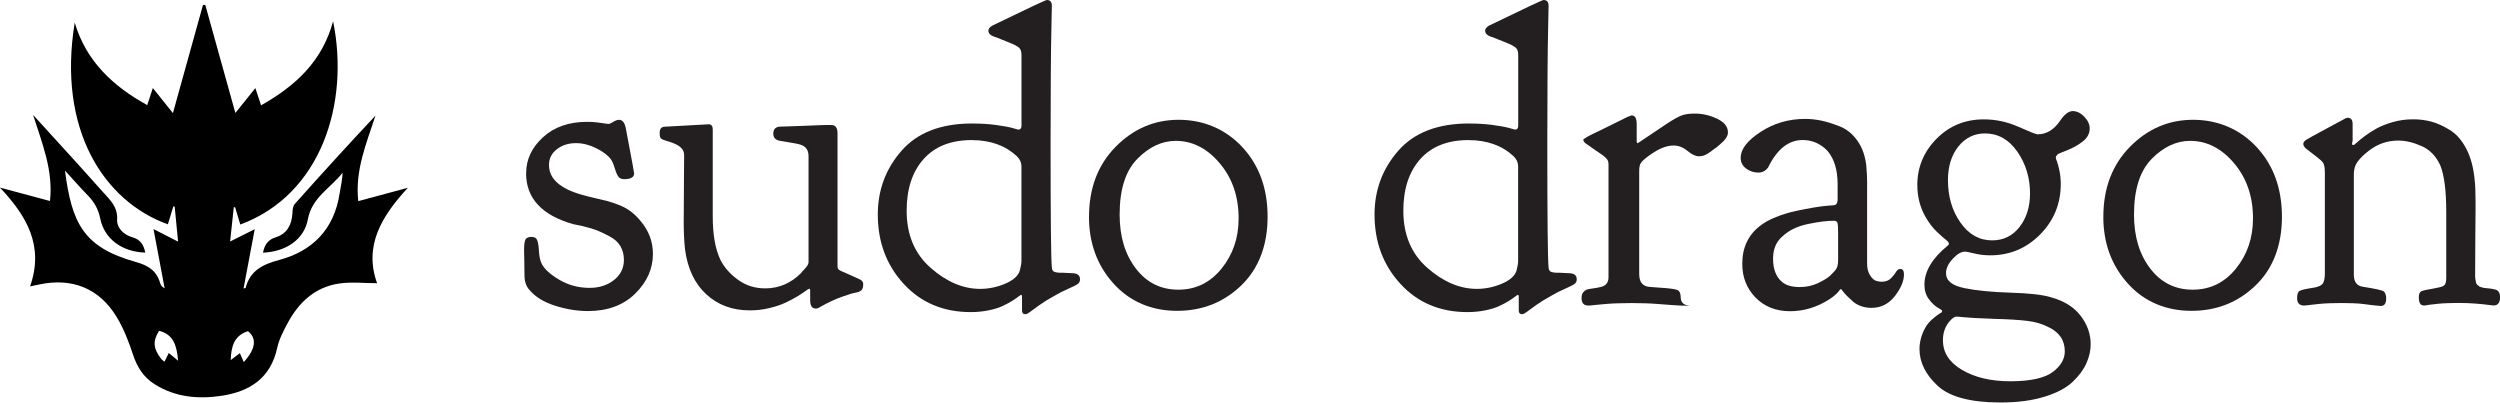
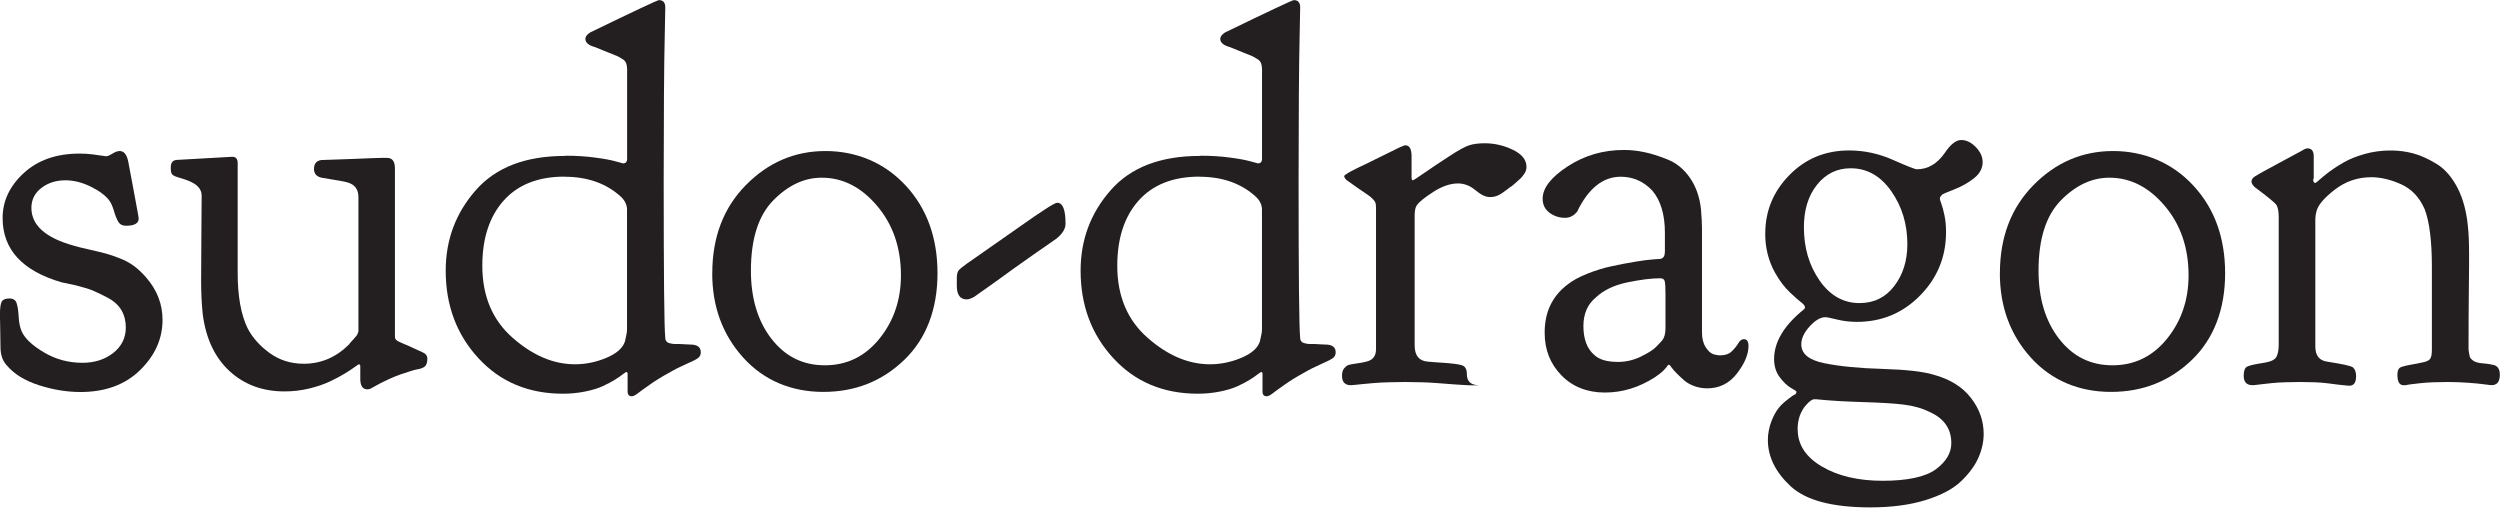
- <svg xmlns="http://www.w3.org/2000/svg" id="Layer_2" width="595.24" height="95.82" viewBox="0 0 595.24 95.82">
+ <svg xmlns="http://www.w3.org/2000/svg" id="Layer_2" width="469.76" height="95.35" viewBox="0 0 469.76 95.35">
  <g id="Layer_1-2" data-name="Layer_1">
-     <path d="M97.15,44.7c-3.92,1.05-7.83,2.11-11.85,3.19-.81-7.37,1.96-13.79,4.1-20.36-6.54,6.96-12.92,13.97-19.23,21.05-.46.51-.51,1.48-.55,2.25-.16,2.74-1.32,4.84-3.98,5.67-1.93.61-2.67,1.87-3.02,3.66,5.49-.23,9.81-3.16,10.68-7.94.96-5.23,5.43-7.45,8.27-11.1-.06,1.76-.46,3.35-.71,4.96-1.3,8.46-6.4,13.69-14.39,15.82-3.96,1.06-6.92,2.52-7.99,6.67-.01.05-.23.05-.49.1.87-4.58,1.72-9.11,2.66-14.1-2.22,1.11-3.88,1.94-5.86,2.93.32-2.96.59-5.54.87-8.13.11-.01.21-.03.32-.04.39,1.32.78,2.64,1.23,4.13,19.26-7.11,26.07-28.84,22.1-48.4-2.59,9.6-9.01,15.42-17.15,20.02-.5-1.49-.87-2.63-1.36-4.11-1.64,2.05-3.05,3.81-4.76,5.93-2.47-8.88-4.81-17.3-7.16-25.72-.18,0-.37,0-.55,0-2.34,8.43-4.69,16.86-7.16,25.75-1.72-2.15-3.15-3.93-4.78-5.97-.53,1.62-.91,2.78-1.33,4.07-8.2-4.53-14.54-10.46-17.27-19.64-4.17,25.44,6.94,42.54,22.18,48.02.43-1.43.87-2.86,1.3-4.28.11.02.21.05.32.07.26,2.65.51,5.3.81,8.33-2.07-1.06-3.72-1.9-5.85-2.99.94,5.03,1.8,9.57,2.65,14.11-.64-.34-.92-.76-1.06-1.22-.85-2.94-2.76-4.2-5.78-5.05-12.5-3.49-15.27-9.22-16.89-21.77,2.03,2.22,3.68,4.12,5.44,5.92,1.52,1.56,2.5,3.25,2.95,5.48.98,4.91,5.26,7.99,10.73,8.13-.37-1.78-1.08-3.08-3.05-3.64-2.03-.58-3.75-2.14-3.65-4.22.15-3.02-1.65-4.65-3.34-6.52-1.94-2.14-3.85-4.31-5.79-6.45-3.62-3.99-7.25-7.97-10.88-11.95,2.12,6.71,4.84,13.18,4.02,20.5-4.08-1.1-7.99-2.15-11.91-3.2,6.37,6.77,10.56,13.84,7.17,23.53.9-.19,1.52-.32,2.14-.45,7.82-1.68,14.3.87,18.46,7.7,1.69,2.78,2.89,5.91,3.92,9.02.98,2.97,2.5,5.36,5.13,7.02,4.94,3.11,10.38,3.6,15.98,2.75,6.74-1.03,11.66-4.23,13.22-11.43.45-2.05,1.48-4.02,2.49-5.9,2.67-4.96,6.56-8.57,12.29-9.4,2.94-.42,5.99-.07,8.99-.07-3.21-8.92,1.11-16,7.36-22.75ZM40.18,84.05c-.31.64-.62,1.26-1.02,2.08-.32-.27-.58-.42-.75-.64-1.95-2.53-2.08-4.22-.54-6.73,3.44.86,4.24,3.54,4.53,7.12-.88-.72-1.48-1.22-2.22-1.83ZM58.04,86.21c-.36-.84-.62-1.41-.93-2.13-.73.56-1.39,1.05-2.18,1.66.11-3.21.79-5.84,4.11-6.89,2.12,1.69,1.9,4.19-1,7.37Z" />
    <g>
-       <path d="M125.28,41.17c0-3.21,1.33-6.04,4-8.49,2.66-2.44,6.17-3.67,10.51-3.67.92,0,1.76.05,2.52.15.76.1,1.35.18,1.78.25.43.07.67.1.74.1.26,0,.66-.16,1.18-.49.53-.33.99-.49,1.38-.49.8,0,1.33.64,1.59,1.91.2,1,.46,2.41.8,4.22.33,1.81.61,3.33.85,4.57.23,1.24.35,1.92.35,2.06,0,.91-.8,1.37-2.4,1.37-.66,0-1.13-.24-1.43-.72-.3-.48-.58-1.16-.84-2.05-.26-.89-.56-1.56-.89-2-.72-.95-1.89-1.83-3.5-2.62-1.61-.8-3.21-1.19-4.79-1.19-1.78,0-3.29.48-4.54,1.45-1.25.96-1.88,2.22-1.88,3.76,0,3.28,2.66,5.65,7.99,7.13.7.21,1.7.46,3.02.76,1.32.3,2.33.54,3.03.73.7.19,1.56.48,2.59.88,1.03.4,1.94.89,2.74,1.48.8.59,1.56,1.31,2.29,2.17,2.06,2.37,3.09,5.03,3.09,7.99,0,3.56-1.41,6.71-4.22,9.48-2.81,2.76-6.57,4.15-11.27,4.15-2.57,0-5.18-.43-7.84-1.28-2.66-.85-4.69-2.1-6.07-3.75-.79-.85-1.18-2.01-1.18-3.45,0-1.05-.02-2.24-.05-3.55-.03-1.31-.05-2.14-.05-2.47,0-1.32.11-2.17.35-2.57.23-.39.71-.59,1.43-.59s1.18.29,1.38.88c.2.59.33,1.45.39,2.59.06,1.14.26,2.07.59,2.79.59,1.31,1.99,2.61,4.19,3.92,2.2,1.3,4.62,1.96,7.25,1.96,2.3,0,4.24-.62,5.82-1.86,1.58-1.24,2.37-2.84,2.37-4.8,0-1.24-.28-2.34-.84-3.28-.56-.95-1.43-1.73-2.62-2.35-1.18-.62-2.14-1.08-2.86-1.37-.72-.29-1.88-.64-3.45-1.03l-2.32-.48c-7.47-2.13-11.2-6.18-11.2-12.13Z" style="fill: #231f20;" />
-       <path d="M192.58,68.78c-.07,0-.34.18-.83.54-.49.36-1.15.79-1.96,1.28-.82.49-1.75.99-2.8,1.48-1.05.49-2.33.92-3.83,1.28-1.51.36-3.05.54-4.62.54-4.16,0-7.63-1.28-10.4-3.85-2.77-2.57-4.46-6.15-5.05-10.76-.2-1.97-.3-4.05-.3-6.22,0-1.25.02-4.16.05-8.73.03-4.57.05-7.06.05-7.45,0-1.25-.91-2.2-2.72-2.86-.32-.13-.82-.3-1.5-.49-.68-.2-1.12-.39-1.31-.59-.19-.2-.29-.56-.29-1.09v-.3c0-.85.36-1.31,1.08-1.38,6.7-.39,10.22-.59,10.55-.59.67,0,1,.4,1,1.18v20.72c0,4.41.62,7.89,1.87,10.46.92,1.78,2.31,3.34,4.18,4.69,1.87,1.35,4.01,2.02,6.44,2.02,3.27,0,6.12-1.22,8.55-3.65.13-.2.31-.41.54-.64.23-.23.38-.39.44-.49.06-.1.16-.21.29-.35.13-.13.21-.25.25-.35.03-.1.08-.21.15-.35.06-.13.1-.25.1-.35v-25.31c0-1.45-.67-2.37-2.02-2.76-.34-.13-1.96-.43-4.85-.89-1.01-.2-1.52-.76-1.52-1.68,0-.99.46-1.54,1.38-1.68,2.17-.06,4.13-.13,5.87-.2,1.74-.06,2.96-.11,3.65-.15.69-.03,1.28-.05,1.78-.05h1.13c.99,0,1.48.66,1.48,1.97v31.68c0,.2.02.35.05.44.03.1.1.2.2.3.1.1.22.18.36.25.14.07.34.17.61.3.27.13.58.26.92.39.34.13.78.33,1.33.59.54.26,1.12.53,1.73.79.61.26.92.66.92,1.18,0,.72-.15,1.22-.45,1.48-.3.26-.75.44-1.34.54s-1.69.43-3.28.99c-1.59.56-3.31,1.37-5.17,2.42-.38.26-.74.39-1.05.39-.9,0-1.34-.66-1.34-1.97v-2.37c0-.26-.1-.39-.29-.39Z" style="fill: #231f20;" />
-       <path d="M231.56,29.41c1.97,0,3.82.11,5.53.34,1.71.23,3.03.47,3.95.72l1.38.39c.52,0,.79-.29.79-.89V13.02c0-.2-.02-.38-.05-.54-.03-.16-.06-.31-.1-.44-.03-.13-.1-.26-.19-.39-.1-.13-.18-.23-.24-.3-.06-.06-.21-.16-.44-.3-.23-.13-.42-.25-.58-.34-.16-.1-.42-.21-.78-.35-.36-.13-.68-.26-.97-.4-.29-.13-.7-.3-1.22-.49-.52-.2-1.01-.4-1.46-.59-1.24-.33-1.85-.85-1.85-1.58,0-.4.29-.79.89-1.18,8.41-4.08,12.75-6.12,13.02-6.12.8,0,1.2.46,1.2,1.38,0,.66-.03,2.39-.1,5.18-.07,2.8-.12,6.63-.15,11.51-.03,4.88-.05,10.2-.05,15.97,0,17.97.1,27.84.3,29.61,0,.2.02.34.05.44.03.1.08.2.15.3.06.1.15.18.25.25.1.07.23.12.39.15.16.03.31.06.44.1.13.03.35.05.64.05h.79c.23,0,.54.02.94.05.39.03.76.05,1.09.05,1.31,0,1.97.49,1.97,1.48,0,.47-.18.83-.54,1.09-.36.27-1.12.65-2.27,1.15-1.15.5-2.22,1.04-3.21,1.63-1.33.72-2.52,1.46-3.59,2.21-1.07.75-1.84,1.31-2.3,1.67-.47.36-.83.54-1.1.54-.54,0-.8-.3-.8-.89v-3.39c0-.21-.1-.31-.3-.31l-.59.41c-.33.27-.82.62-1.47,1.02-.66.41-1.43.82-2.31,1.23-.88.41-2,.75-3.34,1.02-1.34.27-2.74.41-4.18.41-6.53,0-11.85-2.23-15.97-6.71-4.12-4.47-6.18-9.98-6.18-16.54,0-5.81,1.89-10.88,5.67-15.19s9.39-6.47,16.83-6.47h.1ZM231.41,33.35c-4.98,0-8.82,1.51-11.51,4.53-2.69,3.02-4.03,7.12-4.03,12.3,0,5.71,1.9,10.24,5.7,13.58,3.8,3.35,7.74,5.02,11.8,5.02,2.03,0,4.02-.41,5.95-1.23,1.93-.82,3.1-1.85,3.49-3.1.26-1.05.39-1.8.39-2.26v-22.63c0-.85-.36-1.64-1.08-2.36-2.75-2.56-6.33-3.84-10.72-3.84Z" style="fill: #231f20;" />
-       <path d="M259.29,51.61c0-6.8,2.11-12.35,6.33-16.65,4.22-4.29,9.23-6.44,15.03-6.44s11.11,2.17,15.13,6.49c4.02,4.33,6.03,9.86,6.03,16.6s-2.09,12.33-6.28,16.36c-4.19,4.03-9.28,6.04-15.28,6.04s-11.22-2.16-15.12-6.49c-3.9-4.32-5.85-9.63-5.85-15.92ZM270.45,63.95c2.58,3.35,5.94,5.02,10.1,5.02s7.59-1.67,10.3-5.02c2.71-3.35,4.06-7.34,4.06-11.96,0-5.21-1.5-9.58-4.51-13.13-3-3.55-6.49-5.32-10.45-5.32-3.3,0-6.35,1.43-9.16,4.29-2.81,2.86-4.21,7.29-4.21,13.27,0,5.21,1.29,9.48,3.86,12.83Z" style="fill: #231f20;" />
-       <path d="M349.83,29.41c1.97,0,3.82.11,5.53.34,1.71.23,3.03.47,3.95.72l1.38.39c.52,0,.79-.29.79-.89V13.02c0-.2-.02-.38-.05-.54-.03-.16-.06-.31-.1-.44-.03-.13-.1-.26-.19-.39-.1-.13-.18-.23-.24-.3-.06-.06-.21-.16-.44-.3-.23-.13-.42-.25-.58-.34-.16-.1-.42-.21-.78-.35-.36-.13-.68-.26-.97-.4-.29-.13-.7-.3-1.22-.49-.52-.2-1.01-.4-1.46-.59-1.24-.33-1.85-.85-1.85-1.58,0-.4.29-.79.89-1.18,8.41-4.08,12.75-6.12,13.02-6.12.8,0,1.2.46,1.2,1.38,0,.66-.03,2.39-.1,5.18-.07,2.8-.12,6.63-.15,11.51-.03,4.88-.05,10.2-.05,15.97,0,17.97.1,27.84.3,29.61,0,.2.02.34.05.44.03.1.08.2.15.3.06.1.15.18.25.25.1.07.23.12.39.15.16.03.31.06.44.1.13.03.35.05.64.05h.79c.23,0,.54.02.94.05.39.03.76.05,1.09.05,1.31,0,1.97.49,1.97,1.48,0,.47-.18.83-.54,1.09-.36.27-1.12.65-2.27,1.15-1.15.5-2.22,1.04-3.21,1.63-1.33.72-2.52,1.46-3.59,2.21-1.07.75-1.84,1.31-2.3,1.67-.47.36-.83.54-1.1.54-.54,0-.8-.3-.8-.89v-3.39c0-.21-.1-.31-.3-.31l-.59.41c-.33.27-.82.62-1.47,1.02-.66.41-1.43.82-2.31,1.23-.88.41-2,.75-3.34,1.02-1.34.27-2.74.41-4.18.41-6.53,0-11.85-2.23-15.97-6.71-4.12-4.47-6.18-9.98-6.18-16.54,0-5.81,1.89-10.88,5.67-15.19s9.39-6.47,16.83-6.47h.1ZM349.67,33.35c-4.98,0-8.82,1.51-11.51,4.53-2.69,3.02-4.03,7.12-4.03,12.3,0,5.71,1.9,10.24,5.7,13.58,3.8,3.35,7.74,5.02,11.8,5.02,2.03,0,4.02-.41,5.95-1.23,1.93-.82,3.1-1.85,3.49-3.1.26-1.05.39-1.8.39-2.26v-22.63c0-.85-.36-1.64-1.08-2.36-2.75-2.56-6.33-3.84-10.72-3.84Z" style="fill: #231f20;" />
-       <path d="M389.99,34.04c.06,0,.79-.48,2.17-1.43,1.38-.95,2.93-1.99,4.64-3.11,1.71-1.12,2.96-1.81,3.75-2.07.79-.26,1.78-.39,2.96-.39,1.84,0,3.62.41,5.33,1.23,1.71.82,2.57,1.89,2.57,3.21v.1c0,.4-.13.79-.39,1.18-.26.39-.49.69-.69.89-.2.2-.53.49-.99.89l-.69.59c-.07,0-.41.25-1.04.74-.63.49-1.17.84-1.63,1.04-.46.2-.95.3-1.48.3-.79,0-1.69-.43-2.71-1.28-1.02-.85-2.12-1.28-3.31-1.28-1.45,0-2.99.53-4.64,1.58-1.65,1.05-2.7,1.91-3.16,2.57-.26.4-.39,1.02-.39,1.88v24.57c0,1.91.82,2.93,2.47,3.06.66.07,1.54.13,2.66.2,2.04.13,3.34.3,3.9.52.56.22.84.77.84,1.65,0,1.38.77,2.08,2.3,2.08.11,0-.15.01-.78.03-.63.02-1.78-.03-3.47-.15-1.68-.12-2.93-.22-3.75-.28-.81-.07-1.76-.12-2.85-.15-1.09-.03-2.12-.05-3.11-.05-1.05,0-2.11.02-3.16.05-1.05.03-1.99.08-2.81.15-.82.06-1.55.13-2.17.2-.63.06-1.12.11-1.48.15-.36.03-.58.05-.64.05-1.12,0-1.68-.59-1.68-1.77,0-.62.13-1.09.4-1.4.26-.31.53-.52.79-.62.26-.1.77-.2,1.53-.3.76-.1,1.36-.21,1.83-.34,1.25-.26,1.87-1.05,1.87-2.35v-26.68c0-.39-.03-.7-.1-.93-.07-.23-.25-.49-.54-.78-.3-.29-.59-.54-.89-.74-.3-.2-.87-.59-1.73-1.18-.86-.59-1.65-1.15-2.37-1.67-.2-.2-.33-.43-.39-.69,0-.26,1.35-1.02,4.05-2.27,2.43-1.18,4.64-2.27,6.61-3.26.06,0,.16-.03.3-.1.26-.13.46-.2.59-.2.79,0,1.18.69,1.18,2.07v4.05c0,.33.1.49.3.49Z" style="fill: #231f20;" />
-       <path d="M414.46,37.52c0-2.02,1.58-4.06,4.74-6.12,3.16-2.06,6.69-3.09,10.6-3.09,1.24,0,2.51.13,3.81.4,1.3.27,2.78.73,4.45,1.39,1.66.66,3.06,1.81,4.2,3.43,1.14,1.62,1.84,3.6,2.1,5.92.13,1.59.19,2.82.19,3.68v19.59c0,1.16.23,2.1.69,2.81.46.71.92,1.15,1.38,1.31.46.16.92.24,1.38.24.92,0,1.64-.25,2.17-.76.53-.51.94-1.02,1.23-1.53.3-.51.64-.76,1.04-.76.59,0,.89.43.89,1.28,0,1.58-.72,3.31-2.17,5.18-1.45,1.88-3.32,2.81-5.62,2.81-.85,0-1.66-.14-2.43-.41-.77-.28-1.41-.64-1.92-1.09-.51-.45-.97-.88-1.39-1.3-.42-.41-.75-.8-1.01-1.14l-.29-.41c-.06,0-.1-.02-.1-.05s-.03-.05-.1-.05c-.13,0-.22.07-.29.21-.06.14-.29.41-.69.82-.4.41-.96.86-1.69,1.34-2.98,1.92-6.12,2.88-9.43,2.88s-6.11-1.09-8.21-3.25c-2.11-2.17-3.16-4.83-3.16-7.99v-.1c0-3.81,1.41-6.8,4.22-8.97.98-.79,2.26-1.5,3.83-2.12,1.57-.62,3.12-1.1,4.66-1.43,1.54-.33,2.99-.61,4.37-.84,1.37-.23,2.52-.38,3.44-.44l1.39-.1c.53-.13.79-.58.79-1.36v-3.59c0-3.43-.8-6.08-2.38-7.95-1.66-1.75-3.64-2.62-5.96-2.62-3.37,0-6.11,2.2-8.24,6.59-.62.78-1.38,1.16-2.27,1.16-1.1,0-2.09-.32-2.95-.97-.86-.65-1.29-1.52-1.29-2.62ZM428.61,68.34c1.52,0,2.96-.32,4.32-.97,1.36-.65,2.3-1.23,2.83-1.75.53-.52.96-.97,1.29-1.36.4-.52.6-1.27.6-2.24v-6.53c0-1.23-.05-2.03-.15-2.39-.1-.36-.38-.54-.84-.54-1.66,0-3.73.26-6.21.78-2.48.52-4.45,1.46-5.91,2.81-1.59,1.29-2.38,3.1-2.38,5.43,0,2.49.7,4.32,2.09,5.5.92.85,2.38,1.27,4.37,1.27Z" style="fill: #231f20;" />
-       <path d="M456.5,44.11c0-4.28,1.52-7.96,4.56-11.05,3.04-3.09,6.8-4.64,11.27-4.64,2.84,0,5.6.59,8.28,1.78s4.18,1.78,4.51,1.78c2.1,0,3.88-1.05,5.33-3.16,1.07-1.58,2.08-2.37,3.05-2.37s1.89.44,2.75,1.33c.87.89,1.3,1.83,1.3,2.81,0,1.18-.54,2.21-1.61,3.06-1.08.86-2.33,1.56-3.75,2.12-1.42.56-2.17.87-2.23.94-.33.33-.49.59-.49.79,0,.13.1.46.3.99.2.53.39,1.27.59,2.22.2.95.3,1.99.3,3.11,0,4.67-1.63,8.67-4.9,11.99-3.27,3.32-7.24,4.98-11.92,4.98-1.32,0-2.58-.15-3.77-.44-1.19-.3-1.92-.44-2.18-.44-.92,0-1.92.58-2.97,1.73-1.06,1.15-1.58,2.29-1.58,3.4,0,1.78,1.44,2.96,4.31,3.55,2.87.59,6.54.95,11,1.09,4.46.13,7.68.49,9.65,1.09,3.12.86,5.48,2.32,7.08,4.4,1.6,2.08,2.4,4.34,2.4,6.78,0,1.51-.34,3.02-1.01,4.53-.67,1.51-1.76,2.99-3.27,4.43-1.51,1.44-3.74,2.63-6.7,3.54-2.95.92-6.44,1.38-10.47,1.38-7.14,0-12.15-1.33-15.01-4-2.86-2.66-4.3-5.58-4.3-8.73,0-.64.06-1.27.19-1.88.13-.61.28-1.16.47-1.64.19-.48.39-.93.61-1.35.22-.42.47-.81.76-1.16.28-.35.57-.66.85-.92.28-.26.55-.48.8-.67.25-.19.49-.38.71-.55.22-.17.41-.29.56-.36l.22-.1c.15-.14.22-.31.22-.51,0-.07-.35-.31-1.05-.72-.7-.41-1.41-1.08-2.11-2.02-.7-.94-1.05-2.08-1.05-3.43,0-3.22,1.88-6.35,5.62-9.37l.1-.1c.06-.06.1-.16.1-.3,0-.26-.22-.56-.66-.89-.44-.33-1.17-.97-2.18-1.92-1.01-.95-1.95-2.19-2.8-3.7-1.24-2.24-1.87-4.7-1.87-7.4ZM462.61,81.07c0,2.89,1.52,5.23,4.57,7.02,3.04,1.79,6.88,2.69,11.49,2.69s8.05-.72,10.01-2.16c1.96-1.44,2.94-3.1,2.94-4.96,0-2.69-1.36-4.65-4.08-5.87-1.39-.71-3.02-1.17-4.87-1.39-1.86-.23-4.46-.39-7.81-.48-3.35-.1-6.28-.27-8.79-.53h-.3c-.4,0-.91.35-1.54,1.06-1.09,1.22-1.63,2.76-1.63,4.62ZM472.63,31.77c-2.58,0-4.69,1.04-6.35,3.11s-2.48,4.75-2.48,8.04c0,3.88.99,7.24,2.97,10.07,1.98,2.83,4.5,4.24,7.54,4.24,2.71,0,4.89-1.07,6.55-3.21,1.65-2.14,2.48-4.79,2.48-7.94,0-3.75-1.01-7.07-3.02-9.97-2.02-2.89-4.58-4.34-7.69-4.34Z" style="fill: #231f20;" />
-       <path d="M500.8,51.61c0-6.8,2.11-12.35,6.33-16.65,4.22-4.29,9.23-6.44,15.03-6.44s11.11,2.17,15.13,6.49c4.02,4.33,6.03,9.86,6.03,16.6s-2.09,12.33-6.28,16.36c-4.19,4.03-9.28,6.04-15.28,6.04s-11.22-2.16-15.12-6.49c-3.9-4.32-5.85-9.63-5.85-15.92ZM511.97,63.95c2.58,3.35,5.94,5.02,10.1,5.02s7.59-1.67,10.3-5.02c2.71-3.35,4.06-7.34,4.06-11.96,0-5.21-1.5-9.58-4.51-13.13-3-3.55-6.49-5.32-10.45-5.32-3.3,0-6.35,1.43-9.16,4.29-2.81,2.86-4.21,7.29-4.21,13.27,0,5.21,1.29,9.48,3.86,12.83Z" style="fill: #231f20;" />
-       <path d="M560.01,34.14c0,.26.1.39.3.39h.1c.06,0,.31-.2.74-.59.43-.4,1.04-.89,1.84-1.5.8-.6,1.73-1.21,2.8-1.81,1.07-.6,2.37-1.12,3.9-1.56,1.54-.44,3.14-.66,4.81-.66h.2c1.4,0,2.79.18,4.16.54,1.37.36,2.84,1.02,4.41,1.98,1.57.96,2.89,2.46,3.95,4.5,1.07,2.05,1.73,4.55,2,7.52.13,1.12.2,2.84.2,5.15v1.92c0,1.02-.02,2.84-.05,5.46-.03,2.62-.05,5.97-.05,10.04v.2c0,.33.03.64.09.94.06.3.11.53.14.69s.14.33.32.49.32.28.42.34c.09.07.31.15.65.25.34.1.59.15.74.15s.49.03,1.02.1c.52.07.91.13,1.16.2.93.13,1.39.76,1.39,1.88,0,1.32-.52,1.97-1.55,1.97-.19,0-.65-.05-1.36-.15-.71-.1-1.7-.2-2.96-.3-1.26-.1-2.6-.15-4.03-.15-.88,0-1.75.02-2.62.05-.88.03-1.63.08-2.27.15-.64.06-1.23.13-1.77.2-.54.06-.95.13-1.22.2h-.41c-.77,0-1.15-.66-1.15-1.97,0-.72.19-1.18.56-1.38.37-.2,1.36-.43,2.98-.69.56-.13,1.02-.23,1.4-.29.62-.13,1.04-.34,1.26-.64.22-.29.33-.87.33-1.72v-15.65c0-4.92-.46-8.56-1.38-10.92-.99-2.23-2.47-3.79-4.44-4.67-1.97-.88-3.85-1.33-5.62-1.33-2.57,0-4.87.79-6.91,2.36-2.04,1.57-3.19,2.95-3.45,4.13-.13.53-.2.99-.2,1.38v24.11c0,1.71.76,2.66,2.27,2.85,2.96.46,4.57.82,4.84,1.09.4.33.59.89.59,1.68,0,1.18-.43,1.78-1.28,1.78-.07,0-.28-.02-.64-.05-.36-.03-.84-.08-1.43-.15-.59-.07-1.25-.15-1.97-.25-.73-.1-1.56-.17-2.52-.2-.95-.03-1.89-.05-2.81-.05s-1.84.02-2.76.05c-.92.03-1.73.08-2.42.15-.69.06-1.3.13-1.83.2-.53.06-.95.11-1.28.15-.33.03-.53.05-.59.05-1.12,0-1.68-.59-1.68-1.78,0-.92.21-1.5.64-1.73.43-.23,1.53-.48,3.31-.74,1.18-.2,1.92-.56,2.22-1.08.3-.52.44-1.31.44-2.36v-24.01c0-1.18-.17-1.98-.49-2.41-.33-.43-1.68-1.52-4.05-3.3-.39-.4-.59-.73-.59-1v-.1c0-.33.23-.65.69-.95.46-.3,1.88-1.08,4.24-2.35,1.84-1,3.39-1.83,4.64-2.5.39-.27.72-.4.99-.4.79,0,1.18.5,1.18,1.5v4.01c0,.07-.03.2-.1.4v.2Z" style="fill: #231f20;" />
+       <path d="M.49,40.96c0-3.2,1.33-6.01,3.98-8.45,2.65-2.43,6.14-3.65,10.46-3.65.92,0,1.75.05,2.5.15.75.1,1.34.18,1.77.25.43.07.67.1.74.1.26,0,.65-.16,1.18-.49.52-.33.98-.49,1.37-.49.79,0,1.32.63,1.59,1.9.2,1,.46,2.4.79,4.19.33,1.8.61,3.31.84,4.54.23,1.23.35,1.91.35,2.05,0,.91-.8,1.36-2.39,1.36-.66,0-1.13-.24-1.42-.71-.29-.47-.57-1.15-.83-2.04-.26-.89-.56-1.55-.88-1.99-.72-.95-1.88-1.82-3.49-2.61-1.6-.79-3.19-1.19-4.76-1.19-1.77,0-3.27.48-4.52,1.44-1.24.96-1.87,2.21-1.87,3.74,0,3.26,2.65,5.63,7.95,7.1.69.21,1.7.46,3.01.75,1.31.3,2.32.54,3.02.73.7.19,1.56.48,2.58.88,1.02.39,1.93.88,2.73,1.47.79.59,1.55,1.31,2.28,2.16,2.05,2.36,3.07,5,3.07,7.95,0,3.54-1.4,6.68-4.2,9.43-2.8,2.75-6.54,4.13-11.22,4.13-2.55,0-5.16-.43-7.81-1.28-2.65-.85-4.66-2.09-6.04-3.73-.79-.85-1.18-2-1.18-3.44,0-1.05-.02-2.22-.05-3.54-.03-1.31-.05-2.13-.05-2.45,0-1.31.11-2.16.34-2.55.23-.39.7-.59,1.42-.59s1.18.29,1.37.88c.2.58.33,1.45.39,2.58.06,1.14.26,2.06.59,2.78.59,1.3,1.98,2.6,4.17,3.9,2.19,1.3,4.6,1.95,7.22,1.95,2.29,0,4.22-.62,5.79-1.85,1.57-1.24,2.36-2.83,2.36-4.78,0-1.24-.28-2.32-.83-3.27-.56-.94-1.42-1.72-2.6-2.34-1.18-.62-2.13-1.07-2.85-1.37-.72-.29-1.87-.63-3.44-1.02l-2.31-.48C4.2,50.91.49,46.89.49,40.96Z" style="fill: #231f20;" />
+       <path d="M67.46,68.44c-.07,0-.34.18-.83.54-.49.36-1.14.79-1.96,1.28-.81.49-1.74.98-2.79,1.47s-2.31.92-3.81,1.28c-1.5.36-3.03.54-4.6.54-4.14,0-7.59-1.28-10.35-3.83-2.76-2.55-4.44-6.12-5.03-10.7-.2-1.96-.3-4.03-.3-6.19,0-1.24.02-4.14.05-8.69.03-4.55.05-7.02.05-7.41,0-1.24-.9-2.19-2.71-2.85-.32-.13-.82-.29-1.5-.49-.68-.2-1.11-.39-1.3-.59-.19-.2-.29-.55-.29-1.08v-.29c0-.85.36-1.31,1.08-1.38,6.67-.39,10.17-.59,10.49-.59.66,0,1,.39,1,1.18v20.62c0,4.39.62,7.86,1.86,10.41.91,1.77,2.3,3.32,4.15,4.67,1.86,1.34,3.99,2.01,6.4,2.01,3.26,0,6.09-1.21,8.51-3.63.13-.2.31-.41.54-.64.23-.23.37-.39.44-.49.06-.1.16-.21.29-.34.13-.13.21-.25.25-.34.03-.1.08-.21.15-.34.06-.13.1-.25.1-.34v-25.19c0-1.44-.67-2.36-2.01-2.75-.34-.13-1.95-.43-4.83-.88-1.01-.2-1.51-.75-1.51-1.67,0-.98.46-1.54,1.37-1.67,2.16-.06,4.11-.13,5.84-.2,1.73-.06,2.95-.11,3.63-.15.69-.03,1.28-.05,1.77-.05h1.13c.98,0,1.47.66,1.47,1.96v31.52c0,.2.02.34.05.44.03.1.1.2.2.29.1.1.22.18.36.25.14.07.34.16.61.29.27.13.58.26.91.39.34.13.78.33,1.32.59.54.26,1.12.53,1.73.79.61.26.91.66.91,1.18,0,.72-.15,1.21-.45,1.47-.3.26-.74.44-1.34.54-.59.1-1.68.43-3.27.98-1.58.56-3.3,1.36-5.15,2.41-.38.26-.73.39-1.05.39-.89,0-1.34-.66-1.34-1.96v-2.36c0-.26-.1-.39-.29-.39Z" style="fill: #231f20;" />
+       <path d="M106.25,29.26c1.96,0,3.8.11,5.5.34,1.7.22,3.01.46,3.93.72l1.38.38c.52,0,.78-.29.78-.88V12.96c0-.2-.02-.38-.05-.54-.03-.16-.06-.31-.1-.44-.03-.13-.1-.26-.19-.39-.1-.13-.18-.23-.24-.29-.06-.06-.21-.16-.44-.29-.23-.13-.42-.24-.58-.34-.16-.1-.42-.21-.78-.34-.36-.13-.68-.26-.97-.39-.29-.13-.69-.29-1.21-.49-.52-.2-1-.39-1.45-.59-1.23-.33-1.84-.85-1.84-1.57,0-.39.29-.79.88-1.18,8.37-4.06,12.69-6.09,12.95-6.09.79,0,1.19.46,1.19,1.38,0,.66-.03,2.37-.1,5.16-.07,2.78-.12,6.6-.15,11.46-.03,4.86-.05,10.15-.05,15.89,0,17.88.1,27.7.29,29.46,0,.2.02.34.05.44.03.1.08.2.15.29.06.1.15.18.25.24.1.07.23.12.39.15.16.03.31.06.44.1.13.03.34.05.64.05h.79c.23,0,.54.02.93.05.39.03.75.05,1.08.05,1.31,0,1.96.49,1.96,1.47,0,.46-.18.83-.54,1.09-.36.26-1.11.64-2.26,1.14-1.15.5-2.21,1.04-3.19,1.62-1.32.72-2.51,1.45-3.57,2.2-1.06.75-1.83,1.3-2.29,1.66-.46.36-.83.54-1.1.54-.53,0-.8-.29-.8-.88v-3.37c0-.2-.1-.31-.29-.31l-.59.41c-.33.27-.81.61-1.47,1.02-.65.41-1.42.81-2.3,1.22-.88.41-1.99.75-3.33,1.02-1.34.27-2.72.41-4.16.41-6.49,0-11.79-2.22-15.89-6.67-4.1-4.45-6.15-9.93-6.15-16.46,0-5.78,1.88-10.82,5.65-15.11s9.35-6.44,16.74-6.44h.1ZM106.09,33.19c-4.96,0-8.77,1.5-11.45,4.5-2.67,3-4.01,7.08-4.01,12.24,0,5.68,1.89,10.19,5.67,13.52,3.78,3.33,7.7,5,11.74,5,2.02,0,4-.41,5.92-1.22s3.08-1.84,3.47-3.08c.26-1.04.39-1.79.39-2.25v-22.52c0-.85-.36-1.63-1.08-2.35-2.74-2.54-6.3-3.82-10.67-3.82Z" style="fill: #231f20;" />
+       <path d="M133.84,51.35c0-6.77,2.1-12.29,6.3-16.56,4.2-4.27,9.19-6.41,14.96-6.41s11.06,2.15,15.06,6.46c4,4.3,6,9.81,6,16.51s-2.08,12.27-6.25,16.28c-4.17,4.01-9.23,6.01-15.21,6.01s-11.17-2.15-15.05-6.45c-3.88-4.3-5.82-9.58-5.82-15.84ZM144.95,63.64c2.56,3.33,5.91,5,10.05,5s7.55-1.67,10.25-5c2.69-3.33,4.04-7.3,4.04-11.9,0-5.18-1.49-9.53-4.48-13.06s-6.46-5.29-10.4-5.29c-3.29,0-6.32,1.42-9.12,4.27-2.79,2.85-4.19,7.25-4.19,13.21,0,5.18,1.28,9.44,3.84,12.77Z" style="fill: #231f20;" />
+       <path d="M198.65,38.1c1.05,0,1.57,1.31,1.57,3.93,0,.98-.59,1.93-1.77,2.85-1.51,1.05-2.96,2.06-4.37,3.04-1.41.98-2.59,1.82-3.54,2.5-.95.69-1.85,1.34-2.7,1.96-.85.62-1.54,1.11-2.06,1.47-.52.36-1.02.7-1.47,1.03-.46.33-.8.57-1.03.74-.23.16-.46.29-.69.39-.23.1-.41.16-.54.2-.13.03-.26.05-.39.05-1.24,0-1.87-.85-1.87-2.55v-1.47c0-.65.11-1.13.34-1.42.23-.29.77-.74,1.62-1.33,2.88-2.03,6.15-4.32,9.82-6.87,4.25-3.01,6.61-4.52,7.07-4.52Z" style="fill: #231f20;" />
+       <path d="M225.55,29.26c1.96,0,3.8.11,5.5.34,1.7.22,3.01.46,3.93.72l1.38.38c.52,0,.78-.29.78-.88V12.96c0-.2-.02-.38-.05-.54-.03-.16-.06-.31-.1-.44-.03-.13-.1-.26-.19-.39-.1-.13-.18-.23-.24-.29-.06-.06-.21-.16-.44-.29-.23-.13-.42-.24-.58-.34-.16-.1-.42-.21-.78-.34-.36-.13-.68-.26-.97-.39-.29-.13-.69-.29-1.21-.49-.52-.2-1-.39-1.45-.59-1.23-.33-1.84-.85-1.84-1.57,0-.39.29-.79.88-1.18,8.37-4.06,12.69-6.09,12.95-6.09.79,0,1.19.46,1.19,1.38,0,.66-.03,2.37-.1,5.16-.07,2.78-.12,6.6-.15,11.46-.03,4.86-.05,10.15-.05,15.89,0,17.88.1,27.7.29,29.46,0,.2.02.34.05.44.03.1.08.2.15.29.06.1.15.18.25.24.1.07.23.12.39.15.16.03.31.06.44.1.13.03.34.05.64.05h.79c.23,0,.54.02.93.05.39.03.75.05,1.08.05,1.31,0,1.96.49,1.96,1.47,0,.46-.18.83-.54,1.09-.36.26-1.11.64-2.26,1.14-1.15.5-2.21,1.04-3.19,1.62-1.32.72-2.51,1.45-3.57,2.2-1.06.75-1.83,1.3-2.29,1.66-.46.36-.83.54-1.1.54-.53,0-.8-.29-.8-.88v-3.37c0-.2-.1-.31-.29-.31l-.59.41c-.33.27-.81.61-1.47,1.02-.65.41-1.42.81-2.3,1.22-.88.41-1.99.75-3.33,1.02-1.34.27-2.72.41-4.16.41-6.49,0-11.79-2.22-15.89-6.67-4.1-4.45-6.15-9.93-6.15-16.46,0-5.78,1.88-10.82,5.65-15.11s9.35-6.44,16.74-6.44h.1ZM225.4,33.19c-4.96,0-8.77,1.5-11.45,4.5-2.67,3-4.01,7.08-4.01,12.24,0,5.68,1.89,10.19,5.67,13.52,3.78,3.33,7.7,5,11.74,5,2.02,0,4-.41,5.92-1.22s3.08-1.84,3.47-3.08c.26-1.04.39-1.79.39-2.25v-22.52c0-.85-.36-1.63-1.08-2.35-2.74-2.54-6.3-3.82-10.67-3.82Z" style="fill: #231f20;" />
+       <path d="M265.52,33.88c.06,0,.79-.47,2.16-1.42,1.38-.95,2.91-1.98,4.62-3.09,1.7-1.11,2.95-1.8,3.73-2.06.79-.26,1.77-.39,2.95-.39,1.83,0,3.6.41,5.3,1.23,1.7.82,2.55,1.88,2.55,3.19v.1c0,.39-.13.79-.39,1.18-.26.39-.49.69-.69.88-.2.2-.52.49-.98.88l-.69.59c-.07,0-.41.25-1.03.74-.62.49-1.16.83-1.62,1.03-.46.2-.95.29-1.47.29-.79,0-1.69-.42-2.7-1.28-1.02-.85-2.11-1.28-3.29-1.28-1.44,0-2.98.52-4.62,1.57-1.64,1.05-2.69,1.9-3.14,2.55-.26.39-.39,1.02-.39,1.87v24.45c0,1.9.82,2.91,2.45,3.04.65.07,1.54.13,2.65.2,2.03.13,3.32.3,3.88.52.56.22.83.77.83,1.64,0,1.38.76,2.07,2.29,2.07.11,0-.15.01-.77.03-.63.02-1.77-.03-3.45-.15-1.68-.12-2.92-.21-3.73-.28-.81-.07-1.75-.11-2.83-.15-1.08-.03-2.11-.05-3.09-.05-1.05,0-2.1.02-3.14.05-1.05.03-1.98.08-2.8.15-.82.06-1.54.13-2.16.2-.62.06-1.11.11-1.47.15-.36.03-.57.05-.64.05-1.11,0-1.67-.59-1.67-1.76,0-.62.13-1.09.39-1.4.26-.31.52-.52.79-.62.26-.1.77-.2,1.52-.3.75-.1,1.36-.21,1.82-.34,1.24-.26,1.87-1.04,1.87-2.34v-26.55c0-.39-.03-.7-.1-.93-.07-.23-.25-.49-.54-.78-.29-.29-.59-.54-.88-.73-.29-.19-.87-.59-1.72-1.17-.85-.59-1.64-1.14-2.36-1.67-.2-.2-.33-.42-.39-.69,0-.26,1.34-1.01,4.03-2.26,2.42-1.18,4.62-2.26,6.58-3.24.06,0,.16-.03.29-.1.26-.13.46-.2.59-.2.79,0,1.18.69,1.18,2.06v4.03c0,.33.1.49.29.49Z" style="fill: #231f20;" />
+       <path d="M289.87,37.34c0-2.01,1.57-4.04,4.72-6.09,3.15-2.05,6.66-3.07,10.55-3.07,1.23,0,2.49.13,3.79.4,1.3.26,2.77.73,4.42,1.39,1.65.66,3.05,1.8,4.18,3.42,1.13,1.62,1.83,3.58,2.09,5.89.13,1.58.19,2.81.19,3.66v19.49c0,1.16.23,2.09.69,2.8.46.71.92,1.14,1.38,1.3.46.16.92.24,1.37.24.92,0,1.64-.25,2.16-.76.52-.51.93-1.01,1.23-1.52.29-.51.64-.76,1.03-.76.59,0,.88.43.88,1.28,0,1.57-.72,3.29-2.16,5.16-1.44,1.87-3.31,2.8-5.6,2.8-.85,0-1.65-.14-2.41-.41-.76-.28-1.4-.64-1.91-1.08-.51-.45-.97-.88-1.38-1.29-.41-.41-.75-.79-1-1.14l-.29-.41c-.06,0-.1-.02-.1-.05s-.03-.05-.1-.05c-.13,0-.22.07-.29.21-.06.14-.29.41-.69.82-.4.41-.95.85-1.68,1.33-2.96,1.91-6.09,2.86-9.38,2.86s-6.08-1.08-8.17-3.24c-2.1-2.16-3.14-4.81-3.14-7.95v-.1c0-3.79,1.4-6.77,4.2-8.93.98-.79,2.25-1.49,3.81-2.11,1.56-.62,3.11-1.1,4.64-1.42,1.53-.33,2.98-.6,4.35-.83,1.37-.23,2.51-.38,3.42-.44l1.38-.1c.53-.13.79-.58.79-1.35v-3.57c0-3.41-.79-6.05-2.37-7.91-1.65-1.74-3.62-2.6-5.93-2.6-3.35,0-6.08,2.19-8.19,6.56-.62.77-1.37,1.16-2.26,1.16-1.1,0-2.08-.32-2.93-.96-.86-.64-1.29-1.51-1.29-2.61ZM303.95,68.01c1.51,0,2.95-.32,4.3-.97,1.35-.65,2.29-1.23,2.82-1.75.53-.52.95-.97,1.29-1.36.39-.52.59-1.26.59-2.23v-6.5c0-1.23-.05-2.02-.15-2.38-.1-.36-.38-.53-.84-.53-1.65,0-3.71.26-6.18.77-2.47.52-4.43,1.45-5.88,2.8-1.58,1.29-2.37,3.09-2.37,5.4,0,2.47.69,4.3,2.08,5.47.92.85,2.37,1.27,4.35,1.27Z" style="fill: #231f20;" />
+       <path d="M331.7,43.89c0-4.25,1.51-7.92,4.54-11,3.02-3.08,6.76-4.62,11.22-4.62,2.83,0,5.57.59,8.23,1.77s4.16,1.77,4.49,1.77c2.09,0,3.86-1.05,5.3-3.14,1.06-1.57,2.07-2.36,3.04-2.36s1.88.44,2.74,1.33c.86.88,1.29,1.82,1.29,2.8,0,1.18-.54,2.19-1.61,3.04-1.07.85-2.31,1.56-3.73,2.11-1.42.56-2.16.87-2.22.93-.33.33-.49.59-.49.79,0,.13.1.46.29.98.2.53.39,1.26.59,2.21.2.95.29,1.98.29,3.09,0,4.65-1.62,8.63-4.87,11.93-3.25,3.31-7.21,4.96-11.87,4.96-1.32,0-2.57-.15-3.75-.44-1.18-.29-1.91-.44-2.17-.44-.92,0-1.91.57-2.96,1.72-1.05,1.15-1.58,2.27-1.58,3.39,0,1.77,1.43,2.95,4.29,3.53,2.86.59,6.51.95,10.95,1.08,4.44.13,7.64.49,9.6,1.08,3.11.85,5.46,2.31,7.05,4.38,1.59,2.07,2.38,4.31,2.38,6.74,0,1.5-.33,3-1,4.51-.67,1.5-1.75,2.97-3.26,4.41-1.5,1.44-3.72,2.61-6.66,3.53-2.94.91-6.41,1.37-10.42,1.37-7.11,0-12.09-1.33-14.94-3.98-2.85-2.65-4.27-5.55-4.27-8.69,0-.64.06-1.26.19-1.87.13-.61.28-1.15.47-1.63.19-.48.39-.93.61-1.34.22-.42.47-.8.75-1.15.28-.35.56-.66.85-.91.28-.26.55-.48.8-.67.25-.19.49-.37.71-.54.22-.17.41-.29.55-.36l.22-.1c.15-.13.22-.31.22-.51,0-.07-.35-.31-1.05-.71-.7-.41-1.4-1.08-2.1-2.01-.7-.94-1.05-2.07-1.05-3.41,0-3.21,1.87-6.32,5.6-9.33l.1-.1c.06-.06.1-.16.1-.29,0-.26-.22-.55-.65-.88-.44-.33-1.16-.96-2.17-1.91-1.01-.95-1.94-2.18-2.79-3.68-1.24-2.22-1.86-4.68-1.86-7.36ZM337.79,80.67c0,2.87,1.51,5.2,4.55,6.99,3.03,1.79,6.84,2.68,11.44,2.68s8.01-.72,9.96-2.15c1.95-1.44,2.92-3.08,2.92-4.93,0-2.68-1.35-4.63-4.06-5.84-1.39-.7-3-1.16-4.85-1.39-1.85-.23-4.44-.38-7.77-.48-3.33-.1-6.25-.27-8.75-.53h-.3c-.4,0-.91.35-1.53,1.05-1.08,1.21-1.62,2.75-1.62,4.6ZM347.75,31.62c-2.57,0-4.67,1.03-6.32,3.09-1.65,2.06-2.47,4.73-2.47,8,0,3.86.99,7.2,2.96,10.02,1.97,2.82,4.47,4.22,7.5,4.22,2.7,0,4.87-1.06,6.51-3.19,1.64-2.13,2.47-4.76,2.47-7.9,0-3.73-1-7.04-3.01-9.92-2.01-2.88-4.56-4.32-7.65-4.32Z" style="fill: #231f20;" />
+       <path d="M375.79,51.35c0-6.77,2.1-12.29,6.3-16.56,4.2-4.27,9.19-6.41,14.96-6.41s11.06,2.15,15.06,6.46c4,4.3,6,9.81,6,16.51s-2.08,12.27-6.25,16.28c-4.17,4.01-9.23,6.01-15.21,6.01s-11.17-2.15-15.05-6.45c-3.88-4.3-5.82-9.58-5.82-15.84ZM386.9,63.64c2.56,3.33,5.91,5,10.05,5s7.55-1.67,10.25-5c2.69-3.33,4.04-7.3,4.04-11.9,0-5.18-1.49-9.53-4.48-13.06s-6.46-5.29-10.4-5.29c-3.29,0-6.32,1.42-9.12,4.27-2.79,2.85-4.19,7.25-4.19,13.21,0,5.18,1.28,9.44,3.84,12.77Z" style="fill: #231f20;" />
+       <path d="M434.71,33.97c0,.26.1.39.29.39h.1c.06,0,.31-.2.74-.59.43-.39,1.04-.89,1.83-1.49.8-.6,1.73-1.2,2.79-1.8,1.06-.6,2.36-1.12,3.88-1.55,1.53-.43,3.12-.65,4.78-.65h.2c1.39,0,2.77.18,4.13.54,1.36.36,2.82,1.02,4.38,1.97,1.56.95,2.87,2.45,3.93,4.48,1.06,2.04,1.73,4.53,1.99,7.48.13,1.12.2,2.82.2,5.12v1.91c0,1.01-.02,2.82-.05,5.43-.03,2.61-.05,5.94-.05,9.99v.19c0,.33.03.64.09.93s.11.52.14.69c.03.16.14.33.32.49.18.16.32.28.41.34.09.07.31.15.64.25.34.1.58.15.74.15s.49.03,1.01.1c.52.07.91.13,1.15.2.92.13,1.38.75,1.38,1.87,0,1.31-.52,1.96-1.54,1.96-.19,0-.64-.05-1.35-.15-.71-.1-1.69-.2-2.95-.29-1.25-.1-2.59-.15-4.01-.15-.87,0-1.74.02-2.61.05-.87.03-1.62.08-2.26.15-.64.06-1.22.13-1.76.2-.54.06-.94.13-1.21.2h-.41c-.76,0-1.15-.65-1.15-1.96,0-.72.18-1.18.56-1.38.37-.2,1.36-.42,2.96-.69.56-.13,1.02-.23,1.39-.29.62-.13,1.03-.34,1.25-.64.21-.29.32-.86.32-1.71v-15.57c0-4.89-.46-8.52-1.37-10.87-.98-2.22-2.46-3.77-4.42-4.65-1.96-.88-3.83-1.32-5.6-1.32-2.55,0-4.85.78-6.87,2.35-2.03,1.57-3.18,2.94-3.44,4.11-.13.52-.2.98-.2,1.37v23.99c0,1.7.75,2.64,2.26,2.84,2.95.46,4.55.82,4.81,1.08.39.33.59.88.59,1.67,0,1.18-.43,1.77-1.28,1.77-.07,0-.28-.02-.64-.05-.36-.03-.83-.08-1.42-.15-.59-.07-1.24-.15-1.96-.25-.72-.1-1.56-.16-2.5-.2-.95-.03-1.88-.05-2.8-.05s-1.83.02-2.75.05c-.92.03-1.72.08-2.41.15-.69.06-1.29.13-1.82.2-.52.06-.95.11-1.28.15-.33.03-.52.05-.59.05-1.11,0-1.67-.59-1.67-1.77,0-.92.21-1.49.64-1.72.43-.23,1.52-.47,3.29-.74,1.18-.2,1.92-.55,2.21-1.08.29-.52.44-1.31.44-2.35v-23.89c0-1.17-.16-1.97-.49-2.4-.33-.42-1.67-1.52-4.03-3.28-.39-.4-.59-.73-.59-.99v-.1c0-.33.23-.65.69-.95.46-.3,1.87-1.08,4.22-2.34,1.83-.99,3.37-1.82,4.62-2.49.39-.26.72-.4.98-.4.79,0,1.18.5,1.18,1.5v3.99c0,.07-.03.2-.1.4v.2Z" style="fill: #231f20;" />
    </g>
  </g>
</svg>
